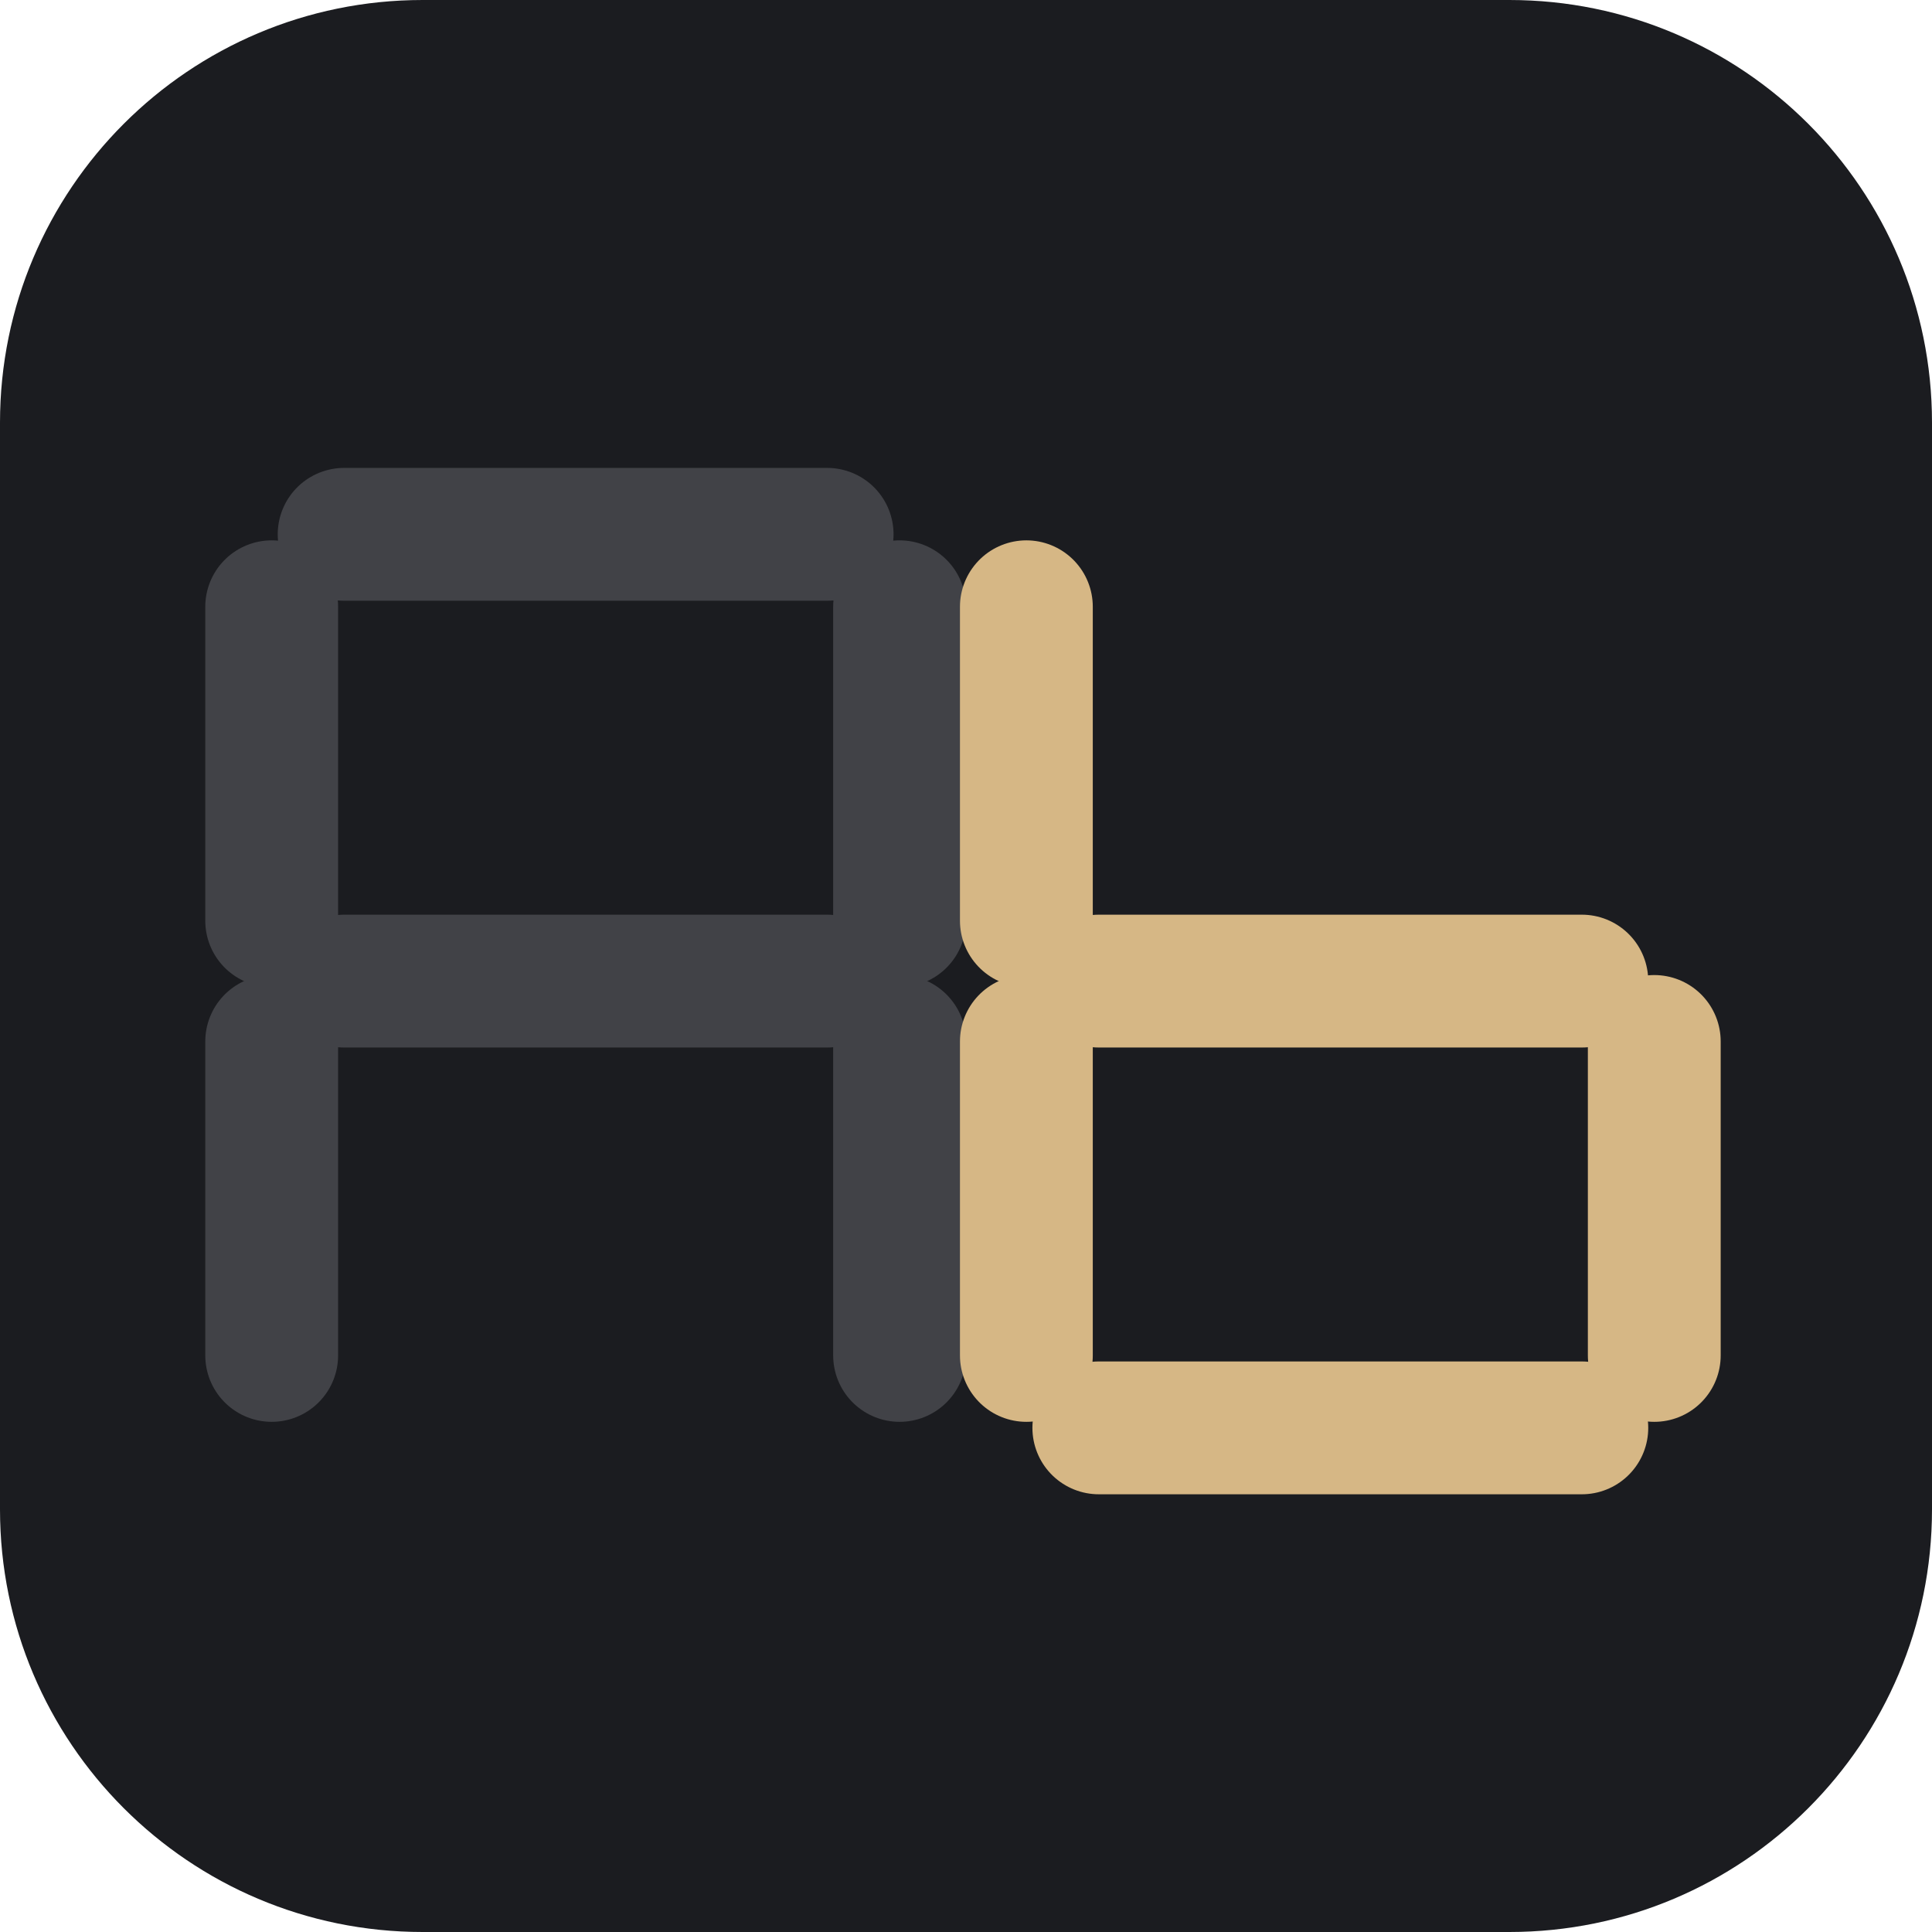
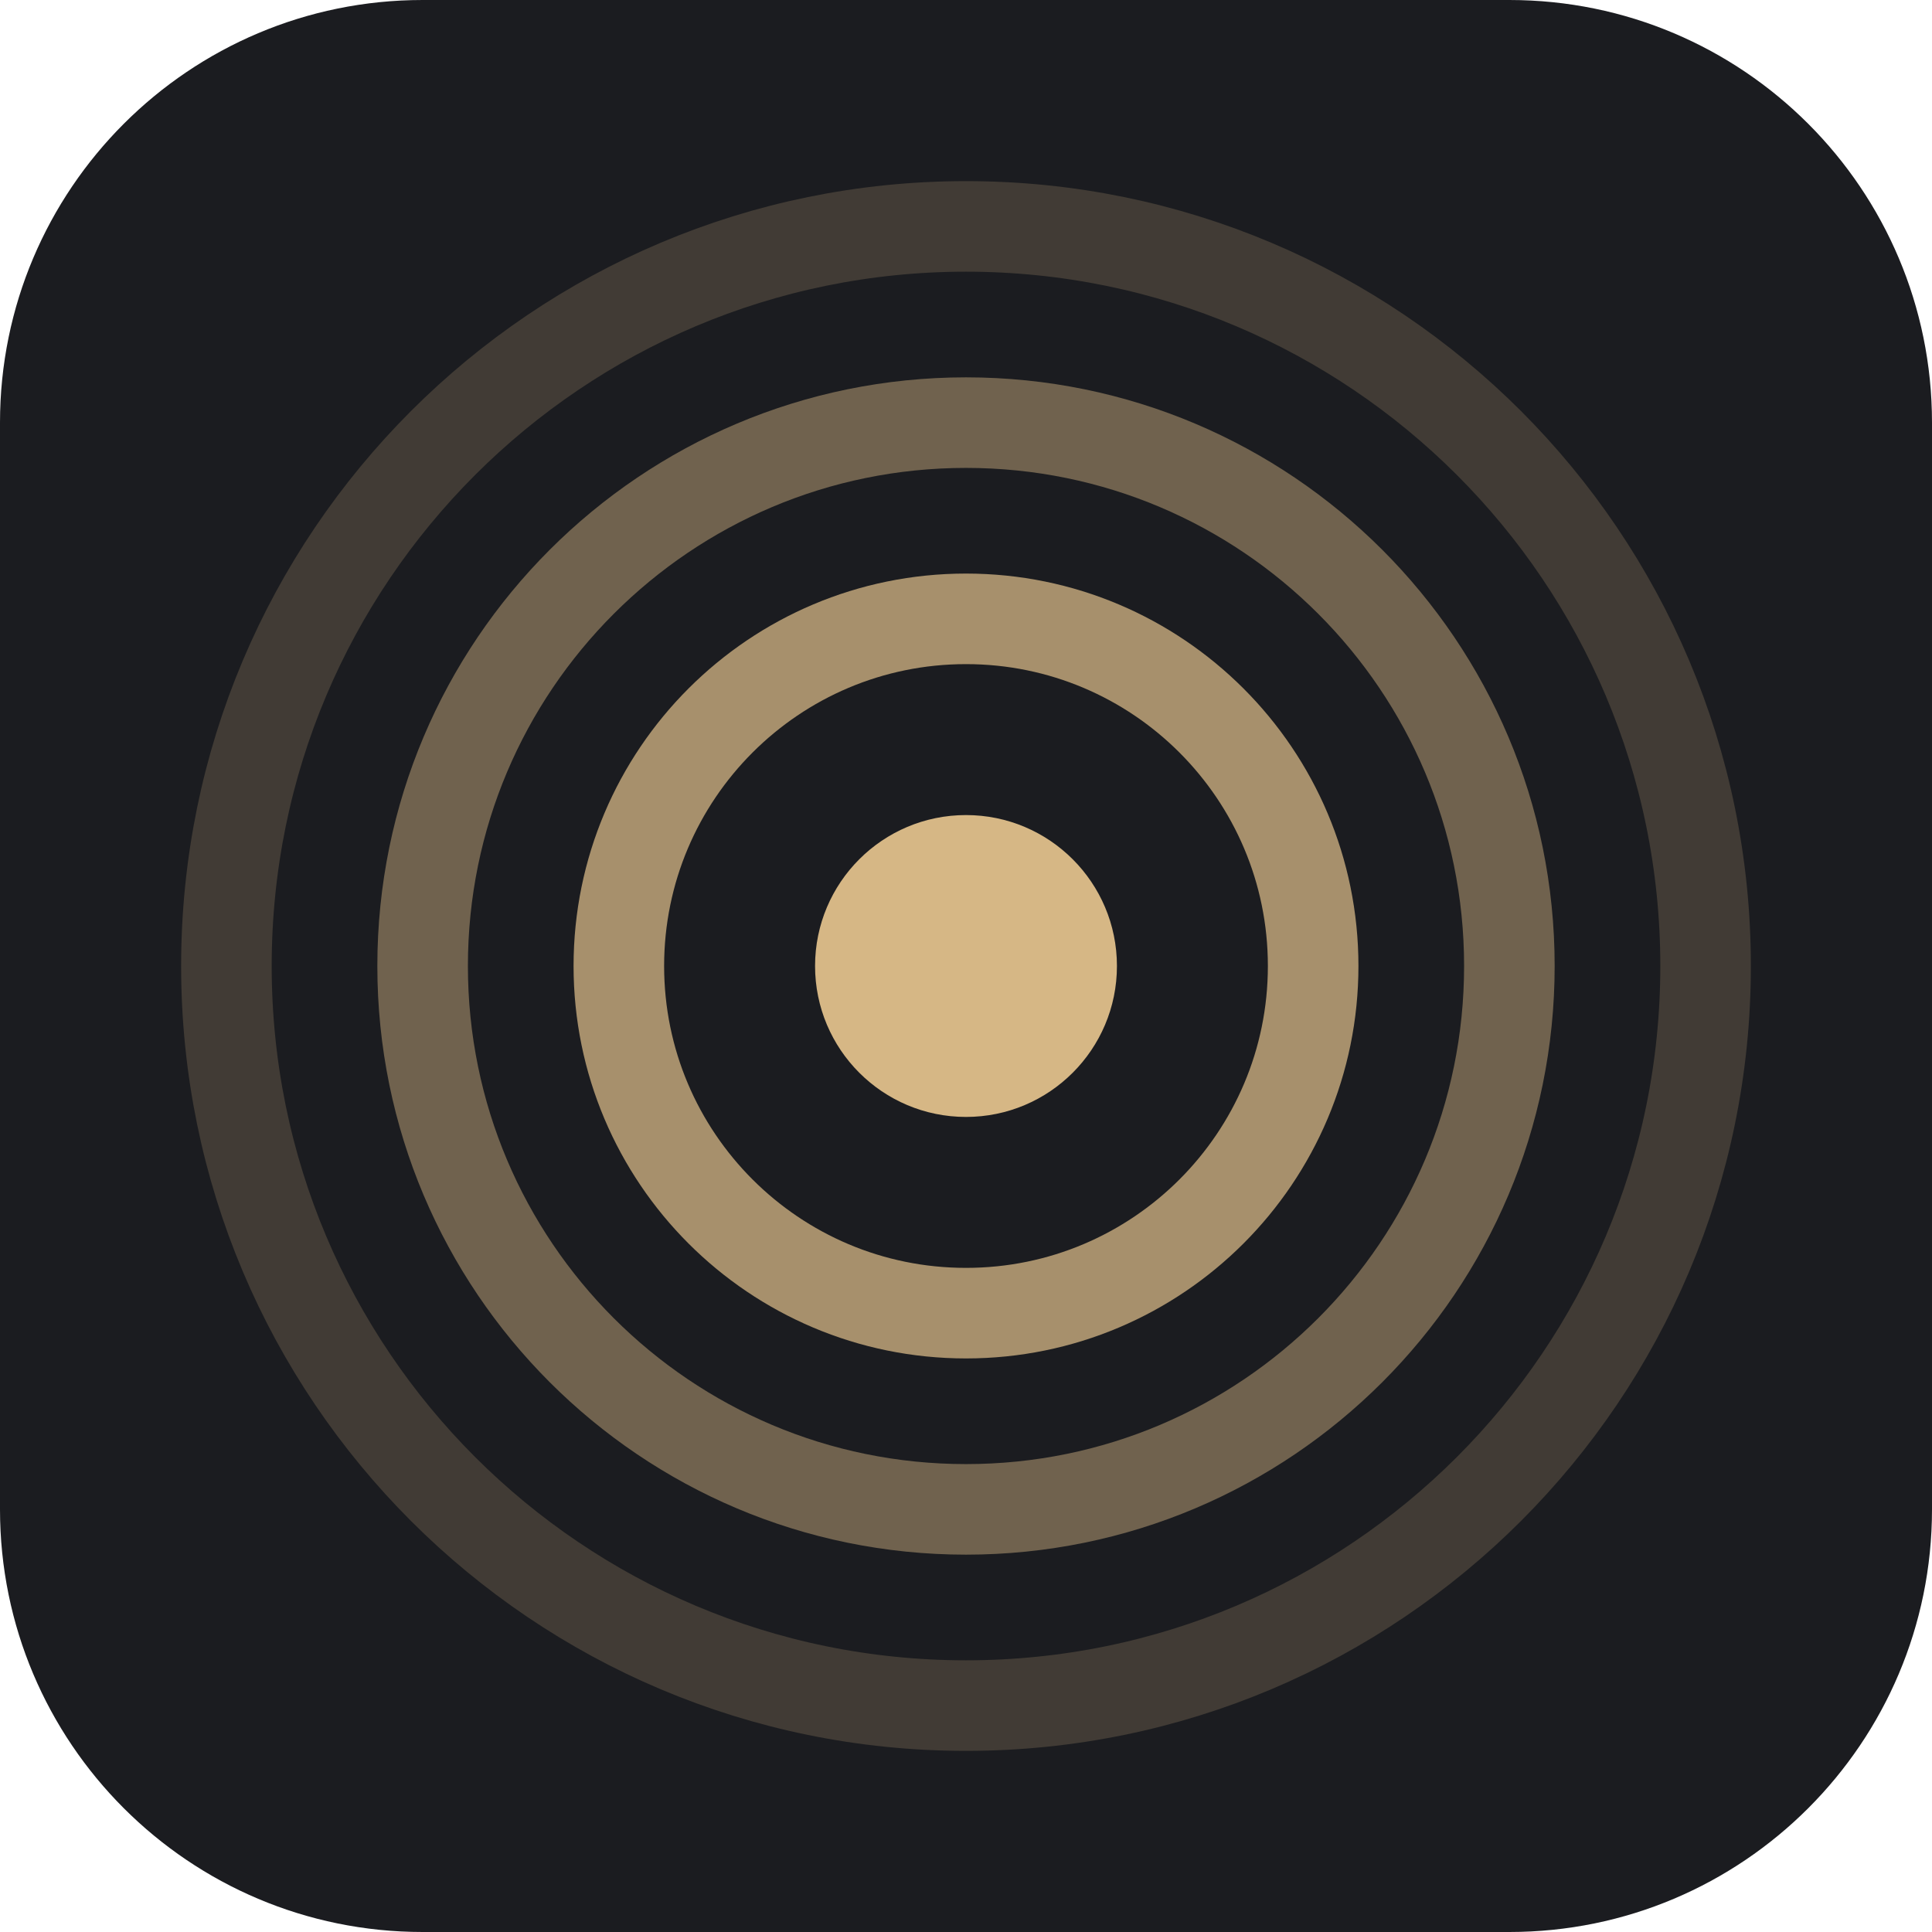
<svg xmlns="http://www.w3.org/2000/svg" viewBox="0 0 64 64" role="img" aria-label="Lucky Reference">
  <rect width="64" height="64" rx="14" fill="#1b1c20" />
-   <g fill="none" stroke-width="5.5" stroke-linecap="round">
-     <g transform="translate(-6.2 6.5) scale(0.8)" stroke="#c9cad0" opacity="0.22">
-       <path d="M22 14 H42" />
-       <path d="M45 17 V30" />
-       <path d="M45 35 V48" />
-       <path d="M19 35 V48" />
-       <path d="M19 17 V30" />
-       <path d="M22 32.5 H42" />
-     </g>
-     <g transform="translate(18.8 6.5) scale(0.8)" stroke="#d6b785">
-       <path d="M45 35 V48" />
-       <path d="M22 51 H42" />
-       <path d="M19 35 V48" />
-       <path d="M19 17 V30" />
-       <path d="M22 32.5 H42" />
-     </g>
+   <g fill="none" stroke-width="3">
+     <circle cx="32" cy="32" r="11.5" stroke="#d6b785" opacity="0.75" />
+     <circle cx="32" cy="32" r="18" stroke="#d6b785" opacity="0.45" />
+     <circle cx="32" cy="32" r="24.5" stroke="#d6b785" opacity="0.2" />
+     <circle cx="32" cy="32" r="5" fill="#d6b785" stroke="none" />
  </g>
</svg>
